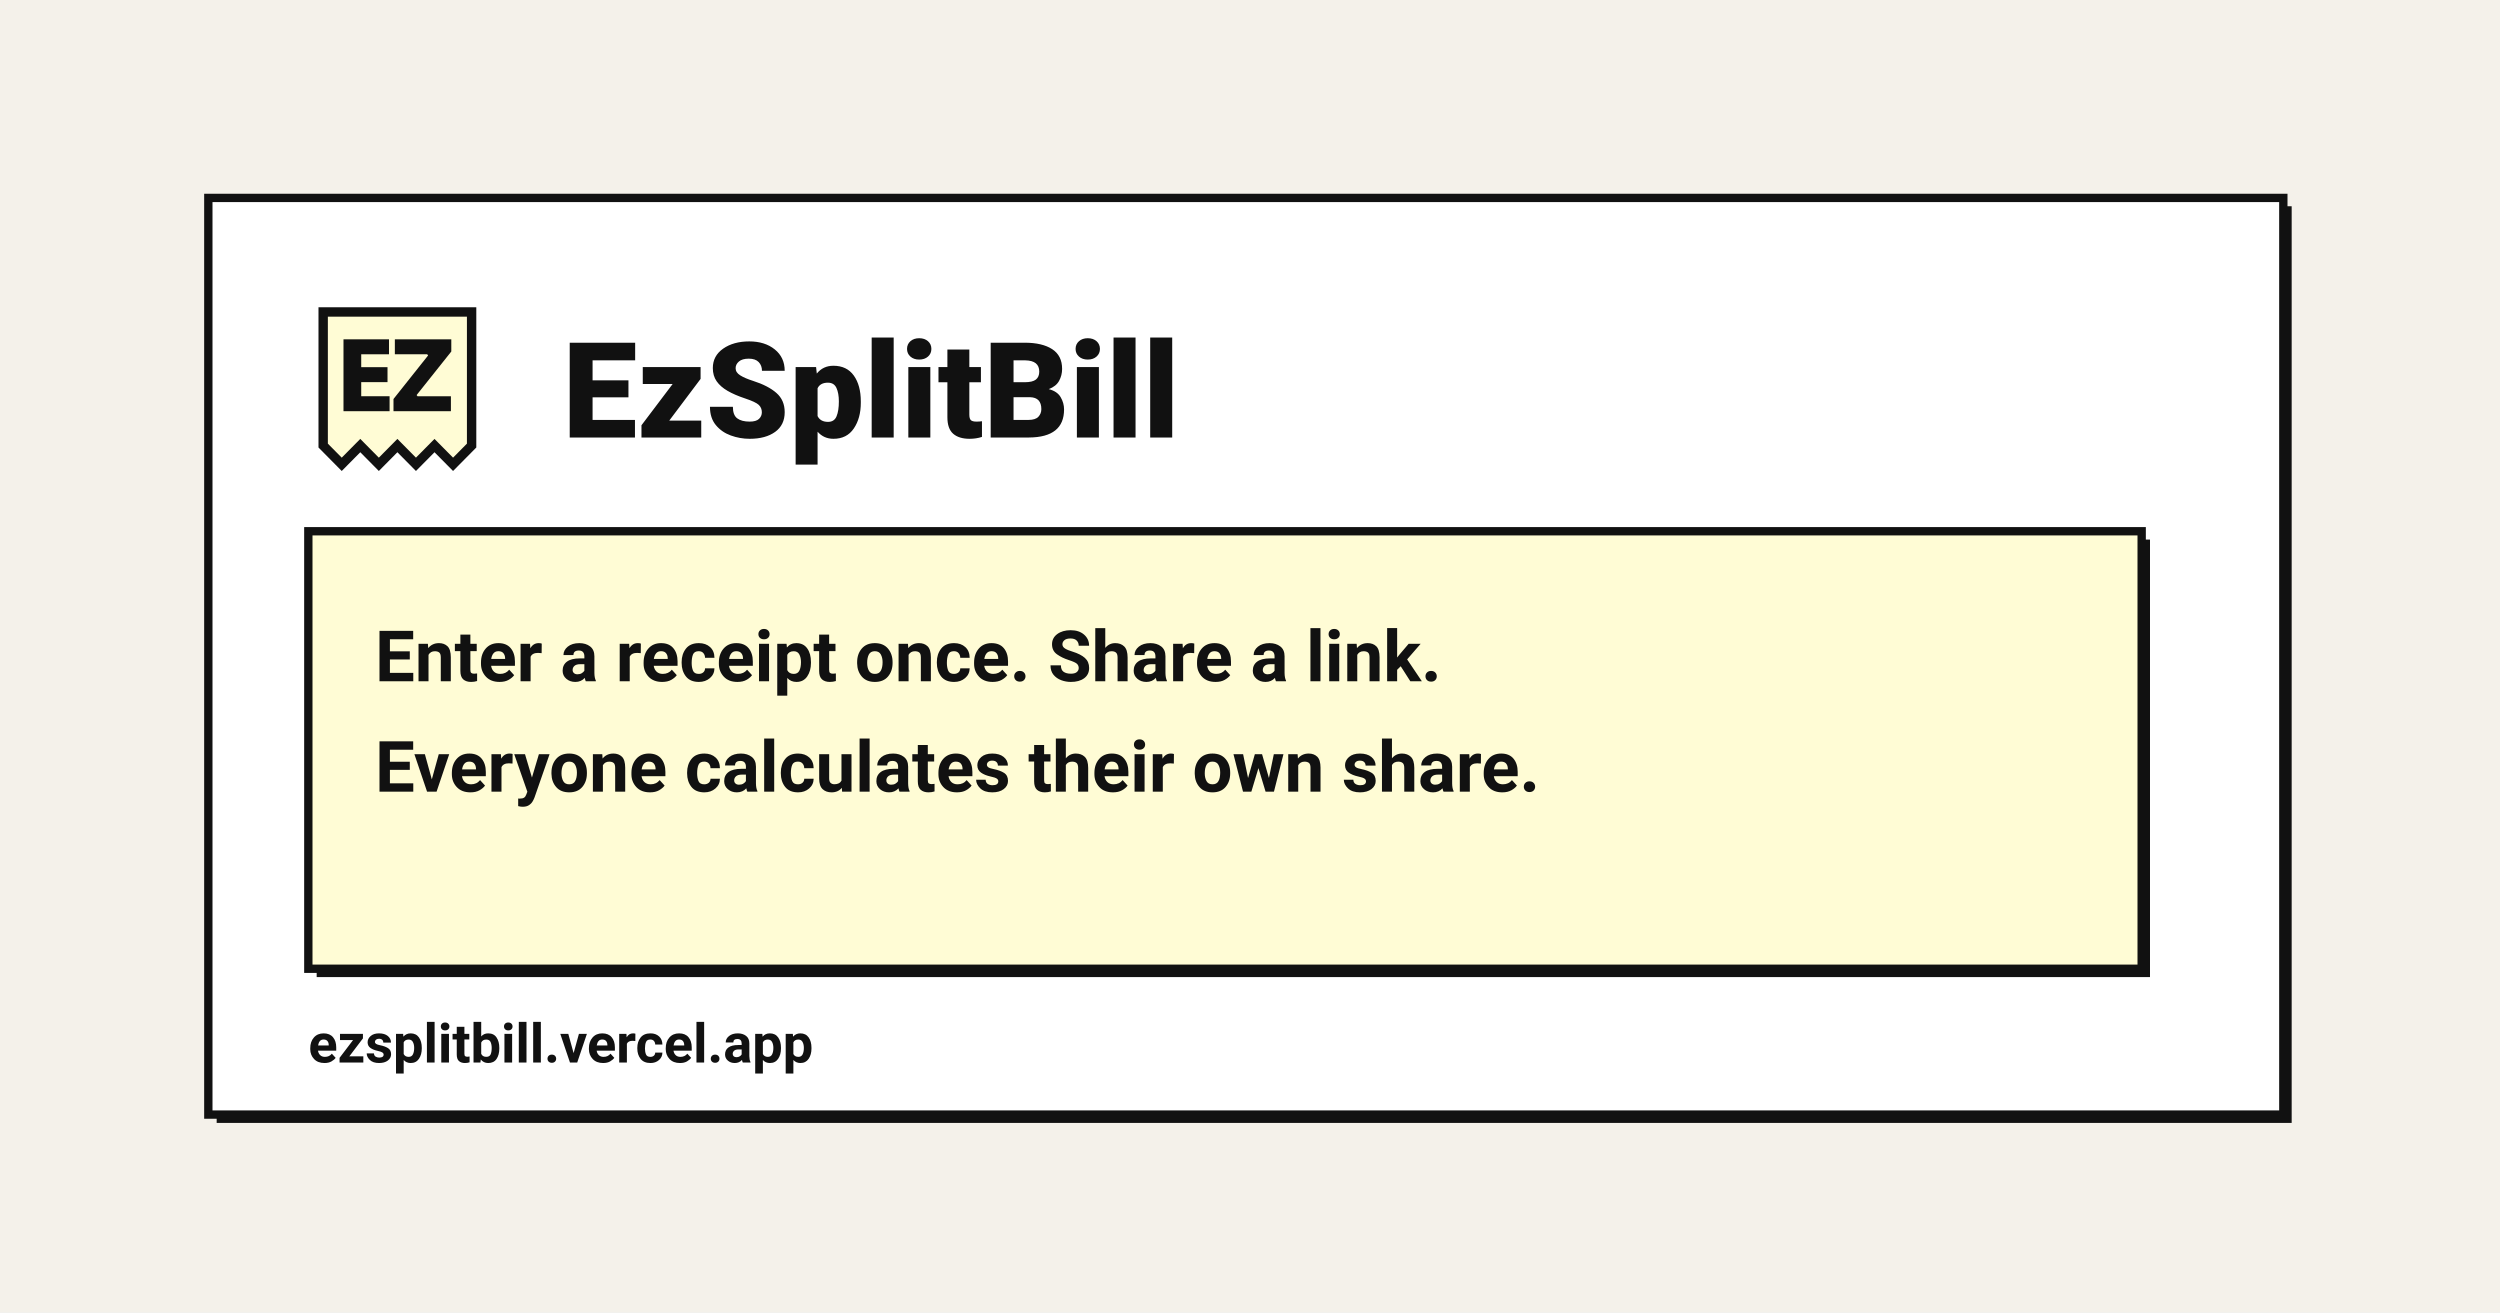
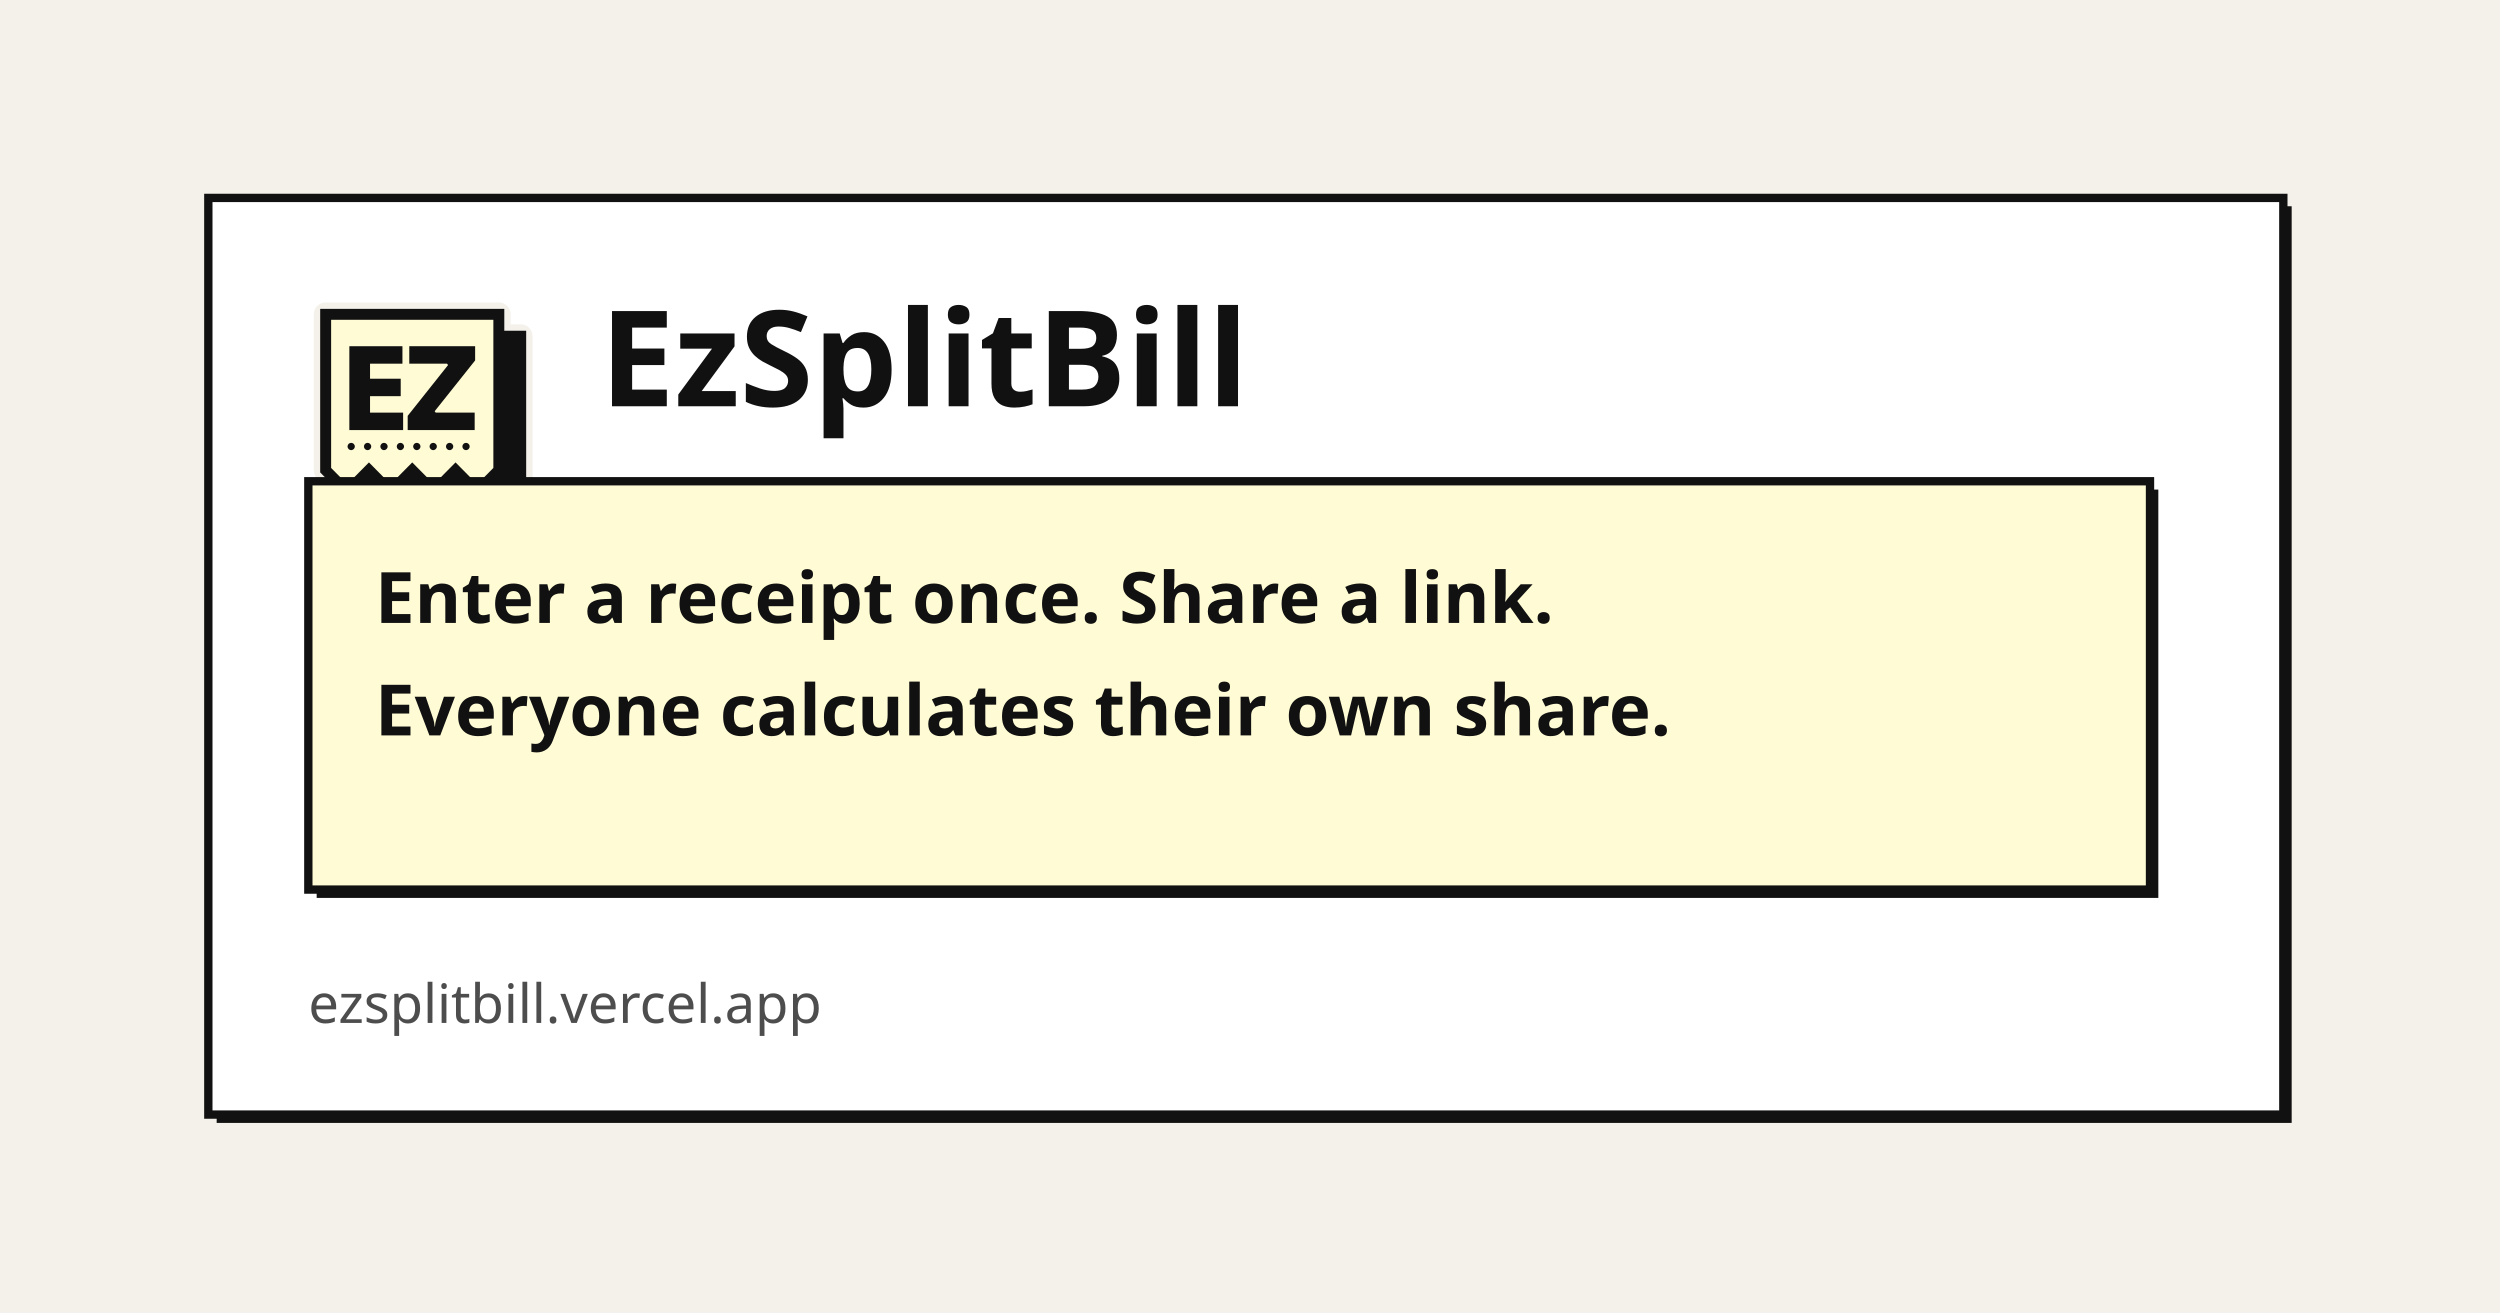
<svg xmlns="http://www.w3.org/2000/svg" width="1200" height="630" viewBox="0 0 1200 630">
+   <defs>
+     <style type="text/css">
+       @font-face {
+         font-family: "Segoe UI";
+         font-style: normal;
+         font-weight: 400;
+         src: url("fonts/LiberationSans-Regular.ttf") format("truetype");
+       }
+       @font-face {
+         font-family: "Segoe UI";
+         font-style: normal;
+         font-weight: 700;
+         src: url("fonts/LiberationSans-Bold.ttf") format("truetype");
+       }
+       .ui {
+         font-family: "Segoe UI", Tahoma, Geneva, Verdana, sans-serif;
+         fill: #111111;
+       }
+     </style>
+   </defs>
  <rect width="1200" height="630" fill="#f4f1ea" />
  <g transform="translate(100 95)">
    <rect x="4" y="4" width="996" height="440" fill="#111111" />
    <rect width="996" height="440" fill="#ffffff" stroke="#111111" stroke-width="4" />
    <g transform="translate(48 48)">
-       <svg width="96" height="96" viewBox="0 0 512 512" aria-hidden="true">
+       <g transform="scale(0.21875)">
+         <path d="M38.0 36.0 H418.0 V378.0 L370.5 426.0 L323.0 378.0 L275.5 426.0 L228.0 378.0 L180.5 426.0 L133.0 378.0 L85.5 426.0 L38.0 378.0 Z" fill="#F4F1EA" stroke="#F4F1EA" stroke-width="52" stroke-linejoin="round" />
+         <path d="M38.0 36.0 H418.0 V378.0 L370.5 426.0 L323.0 378.0 L275.5 426.0 L228.0 378.0 L180.5 426.0 L133.0 378.0 L85.5 426.0 L38.0 378.0 Z" transform="translate(48 48)" fill="#F4F1EA" stroke="#F4F1EA" stroke-width="52" stroke-linejoin="round" />
+         <path d="M38.0 36.0 H418.0 V378.0 L370.5 426.0 L323.0 378.0 L275.5 426.0 L228.0 378.0 L180.5 426.0 L133.0 378.0 L85.5 426.0 L38.0 378.0 Z" transform="translate(48 48)" fill="#111111" stroke="#111111" stroke-width="24" stroke-linejoin="miter" stroke-miterlimit="10" />
        <path d="M38.0 36.0 H418.0 V378.0 L370.5 426.0 L323.0 378.0 L275.5 426.0 L228.0 378.0 L180.5 426.0 L133.0 378.0 L85.5 426.0 L38.0 378.0 Z" fill="#FFFCD5" stroke="#111111" stroke-width="24" stroke-linejoin="miter" stroke-miterlimit="10" />
        <path d="M90.0 290.0V106.0H135.4V290.0ZM130.3 290.0V251.7H208.0V290.0ZM130.3 215.6V177.3H202.7V215.6ZM130.3 144.3V106.0H206.5V144.3Z" fill="#111111" />
        <path d="M218.0 290.0V258.8L307.8 145.8L309.0 150.3L300.4 139.3L306.2 144.3H221.5V106.0H366.0V137.2L276.0 250.2L274.7 245.4L283.3 256.7L277.5 251.7H365.0V290.0Z" fill="#111111" />
-       </svg>
+         <circle cx="94" cy="326" r="8" fill="#111111" />
+         <circle cx="130" cy="326" r="8" fill="#111111" />
+         <circle cx="166" cy="326" r="8" fill="#111111" />
+         <circle cx="202" cy="326" r="8" fill="#111111" />
+         <circle cx="238" cy="326" r="8" fill="#111111" />
+         <circle cx="274" cy="326" r="8" fill="#111111" />
+         <circle cx="310" cy="326" r="8" fill="#111111" />
+         <circle cx="346" cy="326" r="8" fill="#111111" />
+       </g>
+       <text class="ui" x="140" y="52" font-size="64" font-weight="700">EzSplitBill</text>
+       <g transform="translate(0 88)">
+         <rect x="4" y="4" width="884" height="196" fill="#111111" />
+         <rect width="884" height="196" fill="#fffcd5" stroke="#111111" stroke-width="4" />
+         <text class="ui" x="32" y="68" font-size="34" font-weight="700">Enter a receipt once. Share a link.</text>
+         <text class="ui" x="32" y="122" font-size="34" font-weight="700">Everyone calculates their own share.</text>
+       </g>
+       <text class="ui" x="0" y="348" font-size="26" font-weight="400" opacity="0.75">ezsplitbill.vercel.app</text>
    </g>
-     <text x="170" y="115" font-family="ui-sans-serif, system-ui, -apple-system, Segoe UI, Roboto, Helvetica, Arial, sans-serif" font-size="64" font-weight="800" fill="#111111">EzSplitBill</text>
-     <g transform="translate(48 160)">
-       <rect x="4" y="4" width="880" height="210" fill="#111111" />
-       <rect width="880" height="210" fill="#fffcd5" stroke="#111111" stroke-width="4" />
-       <text x="32" y="72" font-family="ui-sans-serif, system-ui, -apple-system, Segoe UI, Roboto, Helvetica, Arial, sans-serif" font-size="34" font-weight="700" fill="#111111">Enter a receipt once. Share a link.</text>
-       <text x="32" y="125" font-family="ui-sans-serif, system-ui, -apple-system, Segoe UI, Roboto, Helvetica, Arial, sans-serif" font-size="34" font-weight="700" fill="#111111">Everyone calculates their own share.</text>
-     </g>
-     <text x="48" y="415" font-family="ui-sans-serif, system-ui, -apple-system, Segoe UI, Roboto, Helvetica, Arial, sans-serif" font-size="26" font-weight="600" fill="#111111">ezsplitbill.vercel.app</text>
  </g>
</svg>
